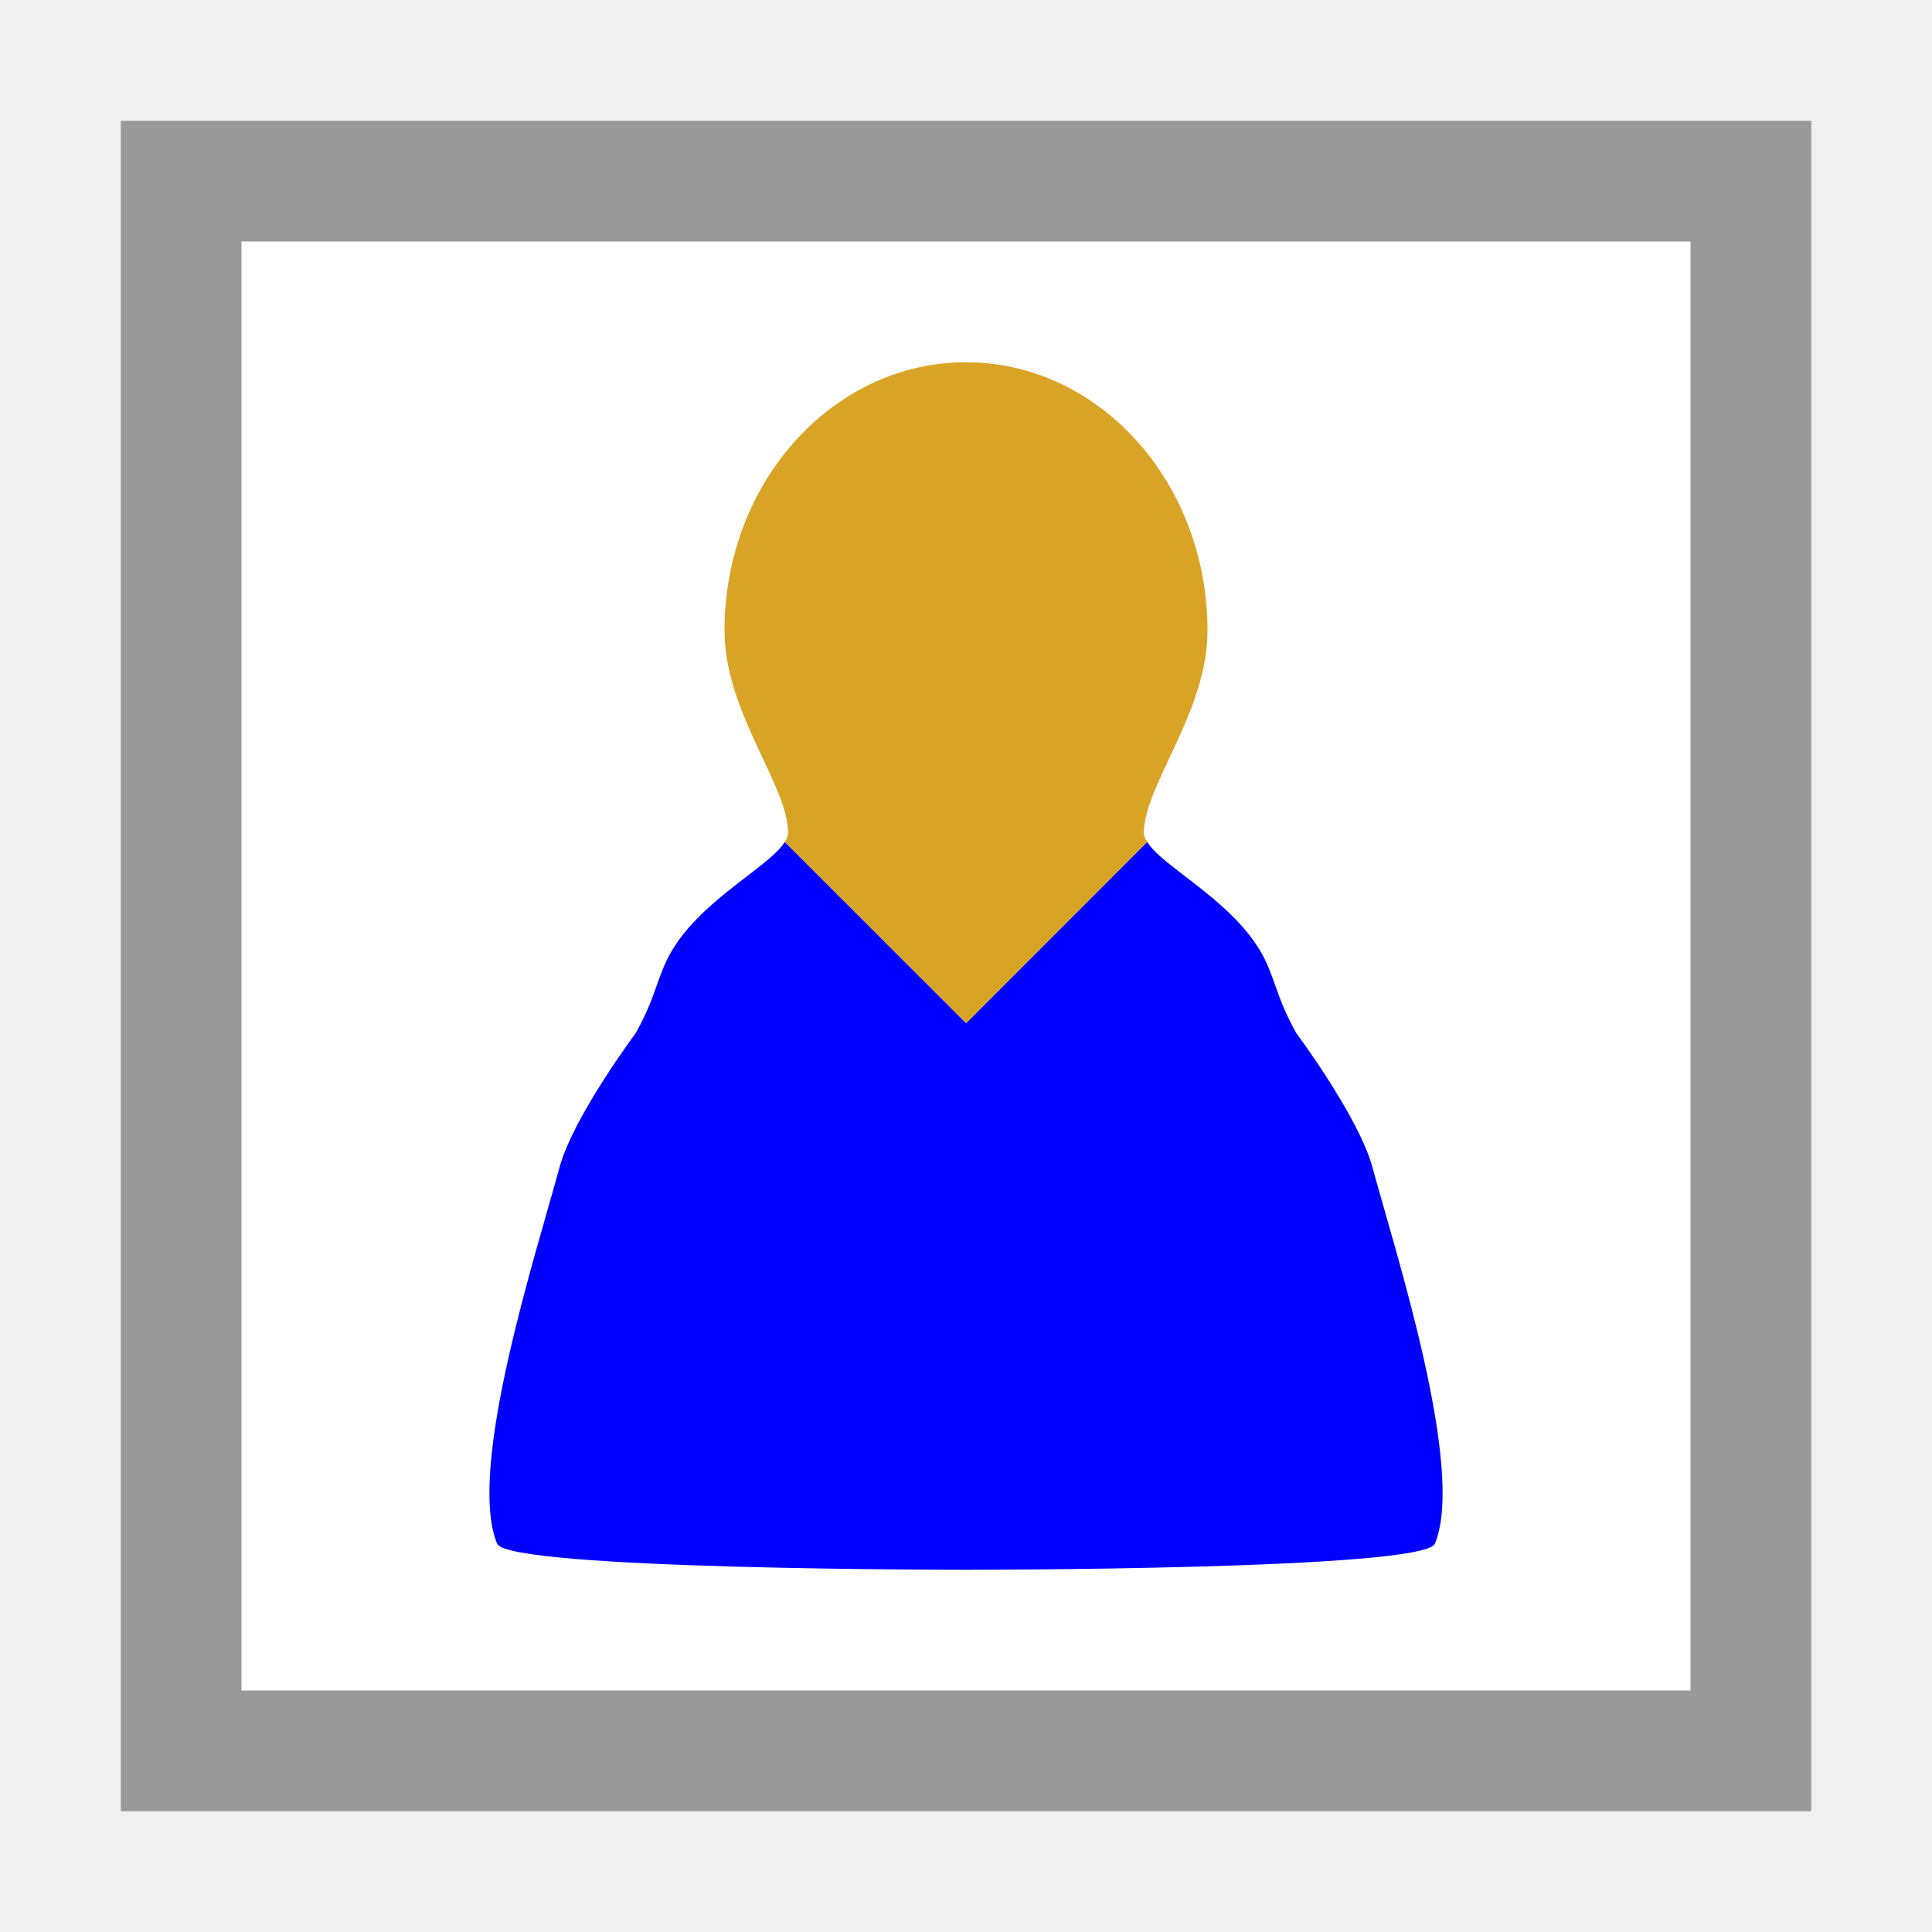
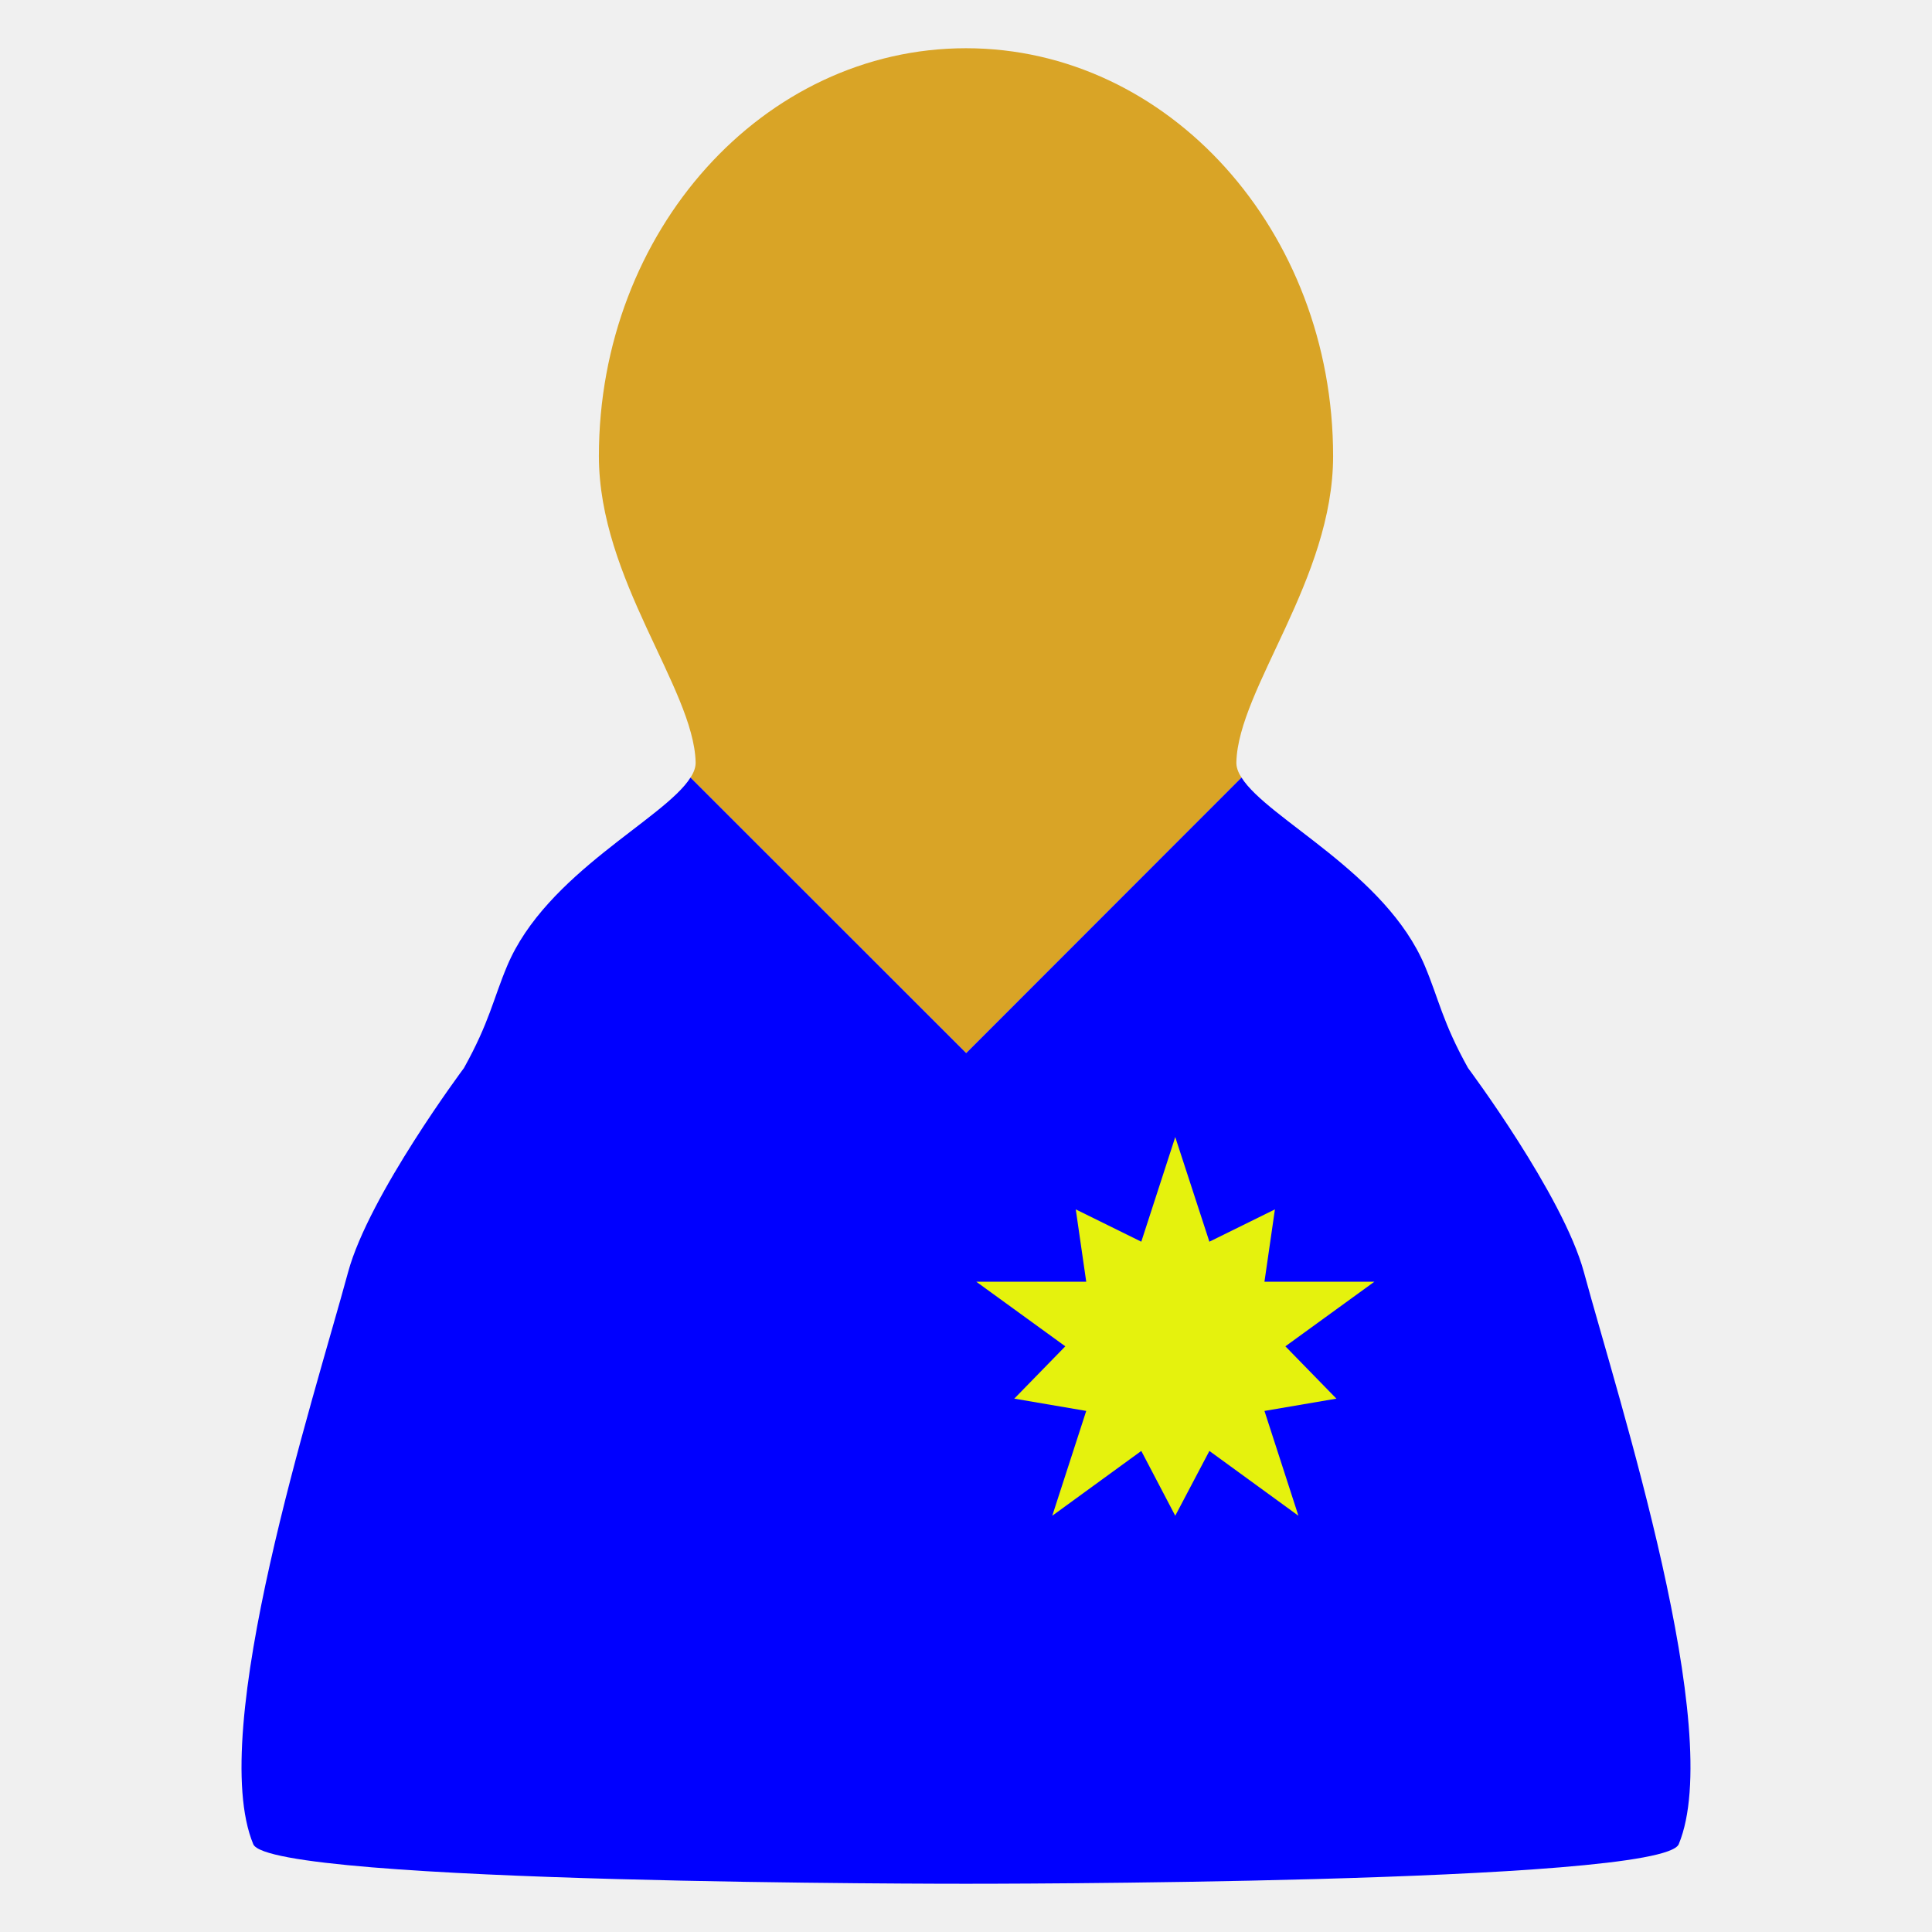
<svg xmlns="http://www.w3.org/2000/svg" width="100%" height="100%" viewBox="0 0 16 16" version="1.1">
-   <rect x="1" y="1" width="14" height="14" style="fill:white;" />
-   <path d="M1,1l0,14l14,0l0,-14l-14,0Zm1,1l12,0l0,12l-12,0l0,-12Z" style="fill:rgb(153,153,153);" />
-   <g transform="matrix(1,0,0,1.11111,0,-0.333332)">
+   <g transform="matrix(1.52011,0,0,1.68901,-4.16089,-4.6676)">
    <path d="M6.499,6.576c0.019,-0.026 0.029,-0.051 0.028,-0.076c-0.011,-0.361 -0.527,-0.896 -0.527,-1.5c0,-1.104 0.896,-2 2,-2c1.104,-0 2,0.896 2,2c0,0.604 -0.516,1.139 -0.527,1.5c-0.001,0.025 0.009,0.05 0.028,0.076l-1.5,1.351l-1.502,-1.351Z" style="fill:rgb(217,164,38);" />
  </g>
-   <g transform="matrix(1,0,0,1.11111,0,-0.333332)">
+   <g transform="matrix(1.52011,0,0,1.68901,-4.16089,-4.6676)">
    <path d="M9.501,6.576c0.141,0.203 0.786,0.468 0.999,0.924c0.077,0.165 0.096,0.275 0.235,0.5c-0,0 0.517,0.623 0.631,1c0.191,0.634 0.773,2.251 0.517,2.806c-0.091,0.197 -3.883,0.194 -3.883,0.194c0,-0 -3.792,0.003 -3.883,-0.194c-0.256,-0.555 0.326,-2.172 0.517,-2.806c0.114,-0.377 0.631,-1 0.631,-1c0.139,-0.225 0.158,-0.335 0.235,-0.5c0.213,-0.456 0.858,-0.721 0.999,-0.924l1.502,1.351l1.5,-1.351Z" style="fill:rgb(0,0,255);" />
  </g>
+   <g transform="matrix(1.52011,0,0,1.52011,-4.16089,-4.16089)">
+     <path d="M9.14,8.932l0.186,0.57l0.357,-0.176l-0.057,0.394l0.599,-0l-0.485,0.352l0.278,0.285l-0.392,0.067l0.185,0.571l-0.485,-0.353l-0.186,0.353l-0.185,-0.353l-0.485,0.353l0.185,-0.571l-0.392,-0.067l0.278,-0.285l-0.485,-0.352l0.599,-0l-0.057,-0.394l0.357,0.176l0.185,-0.57Z" style="fill:rgb(229,242,13);" />
+   </g>
</svg>
